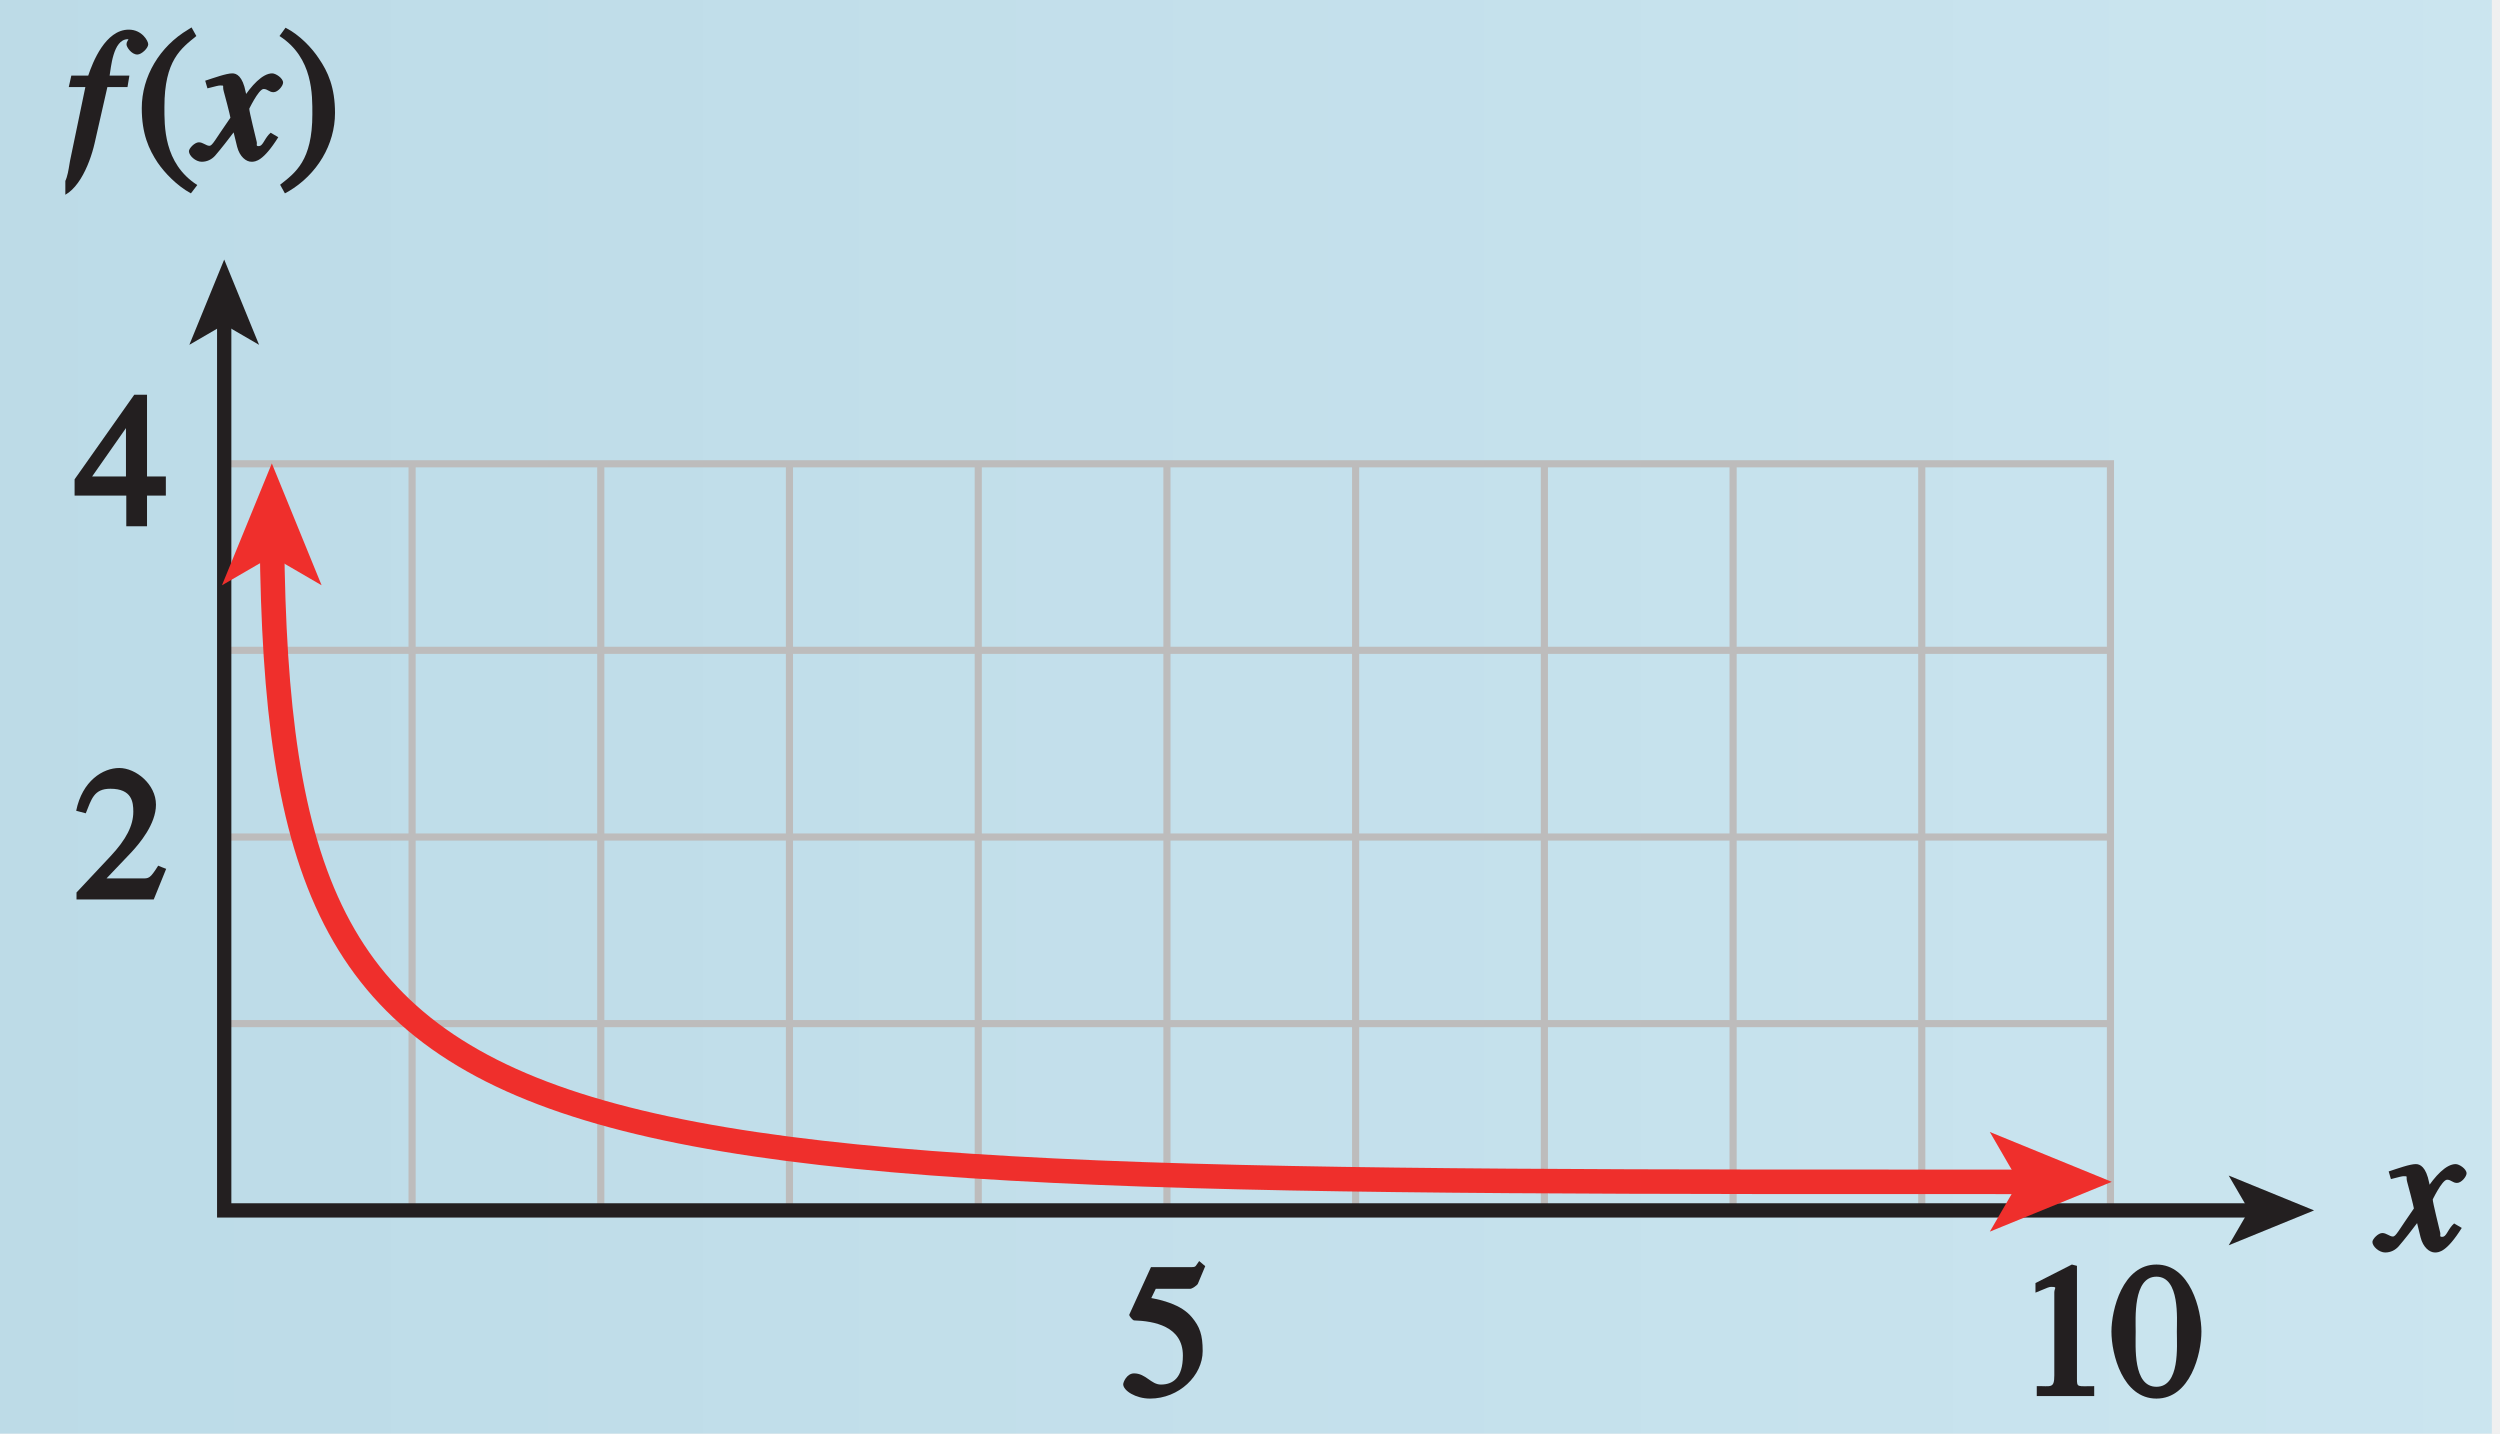
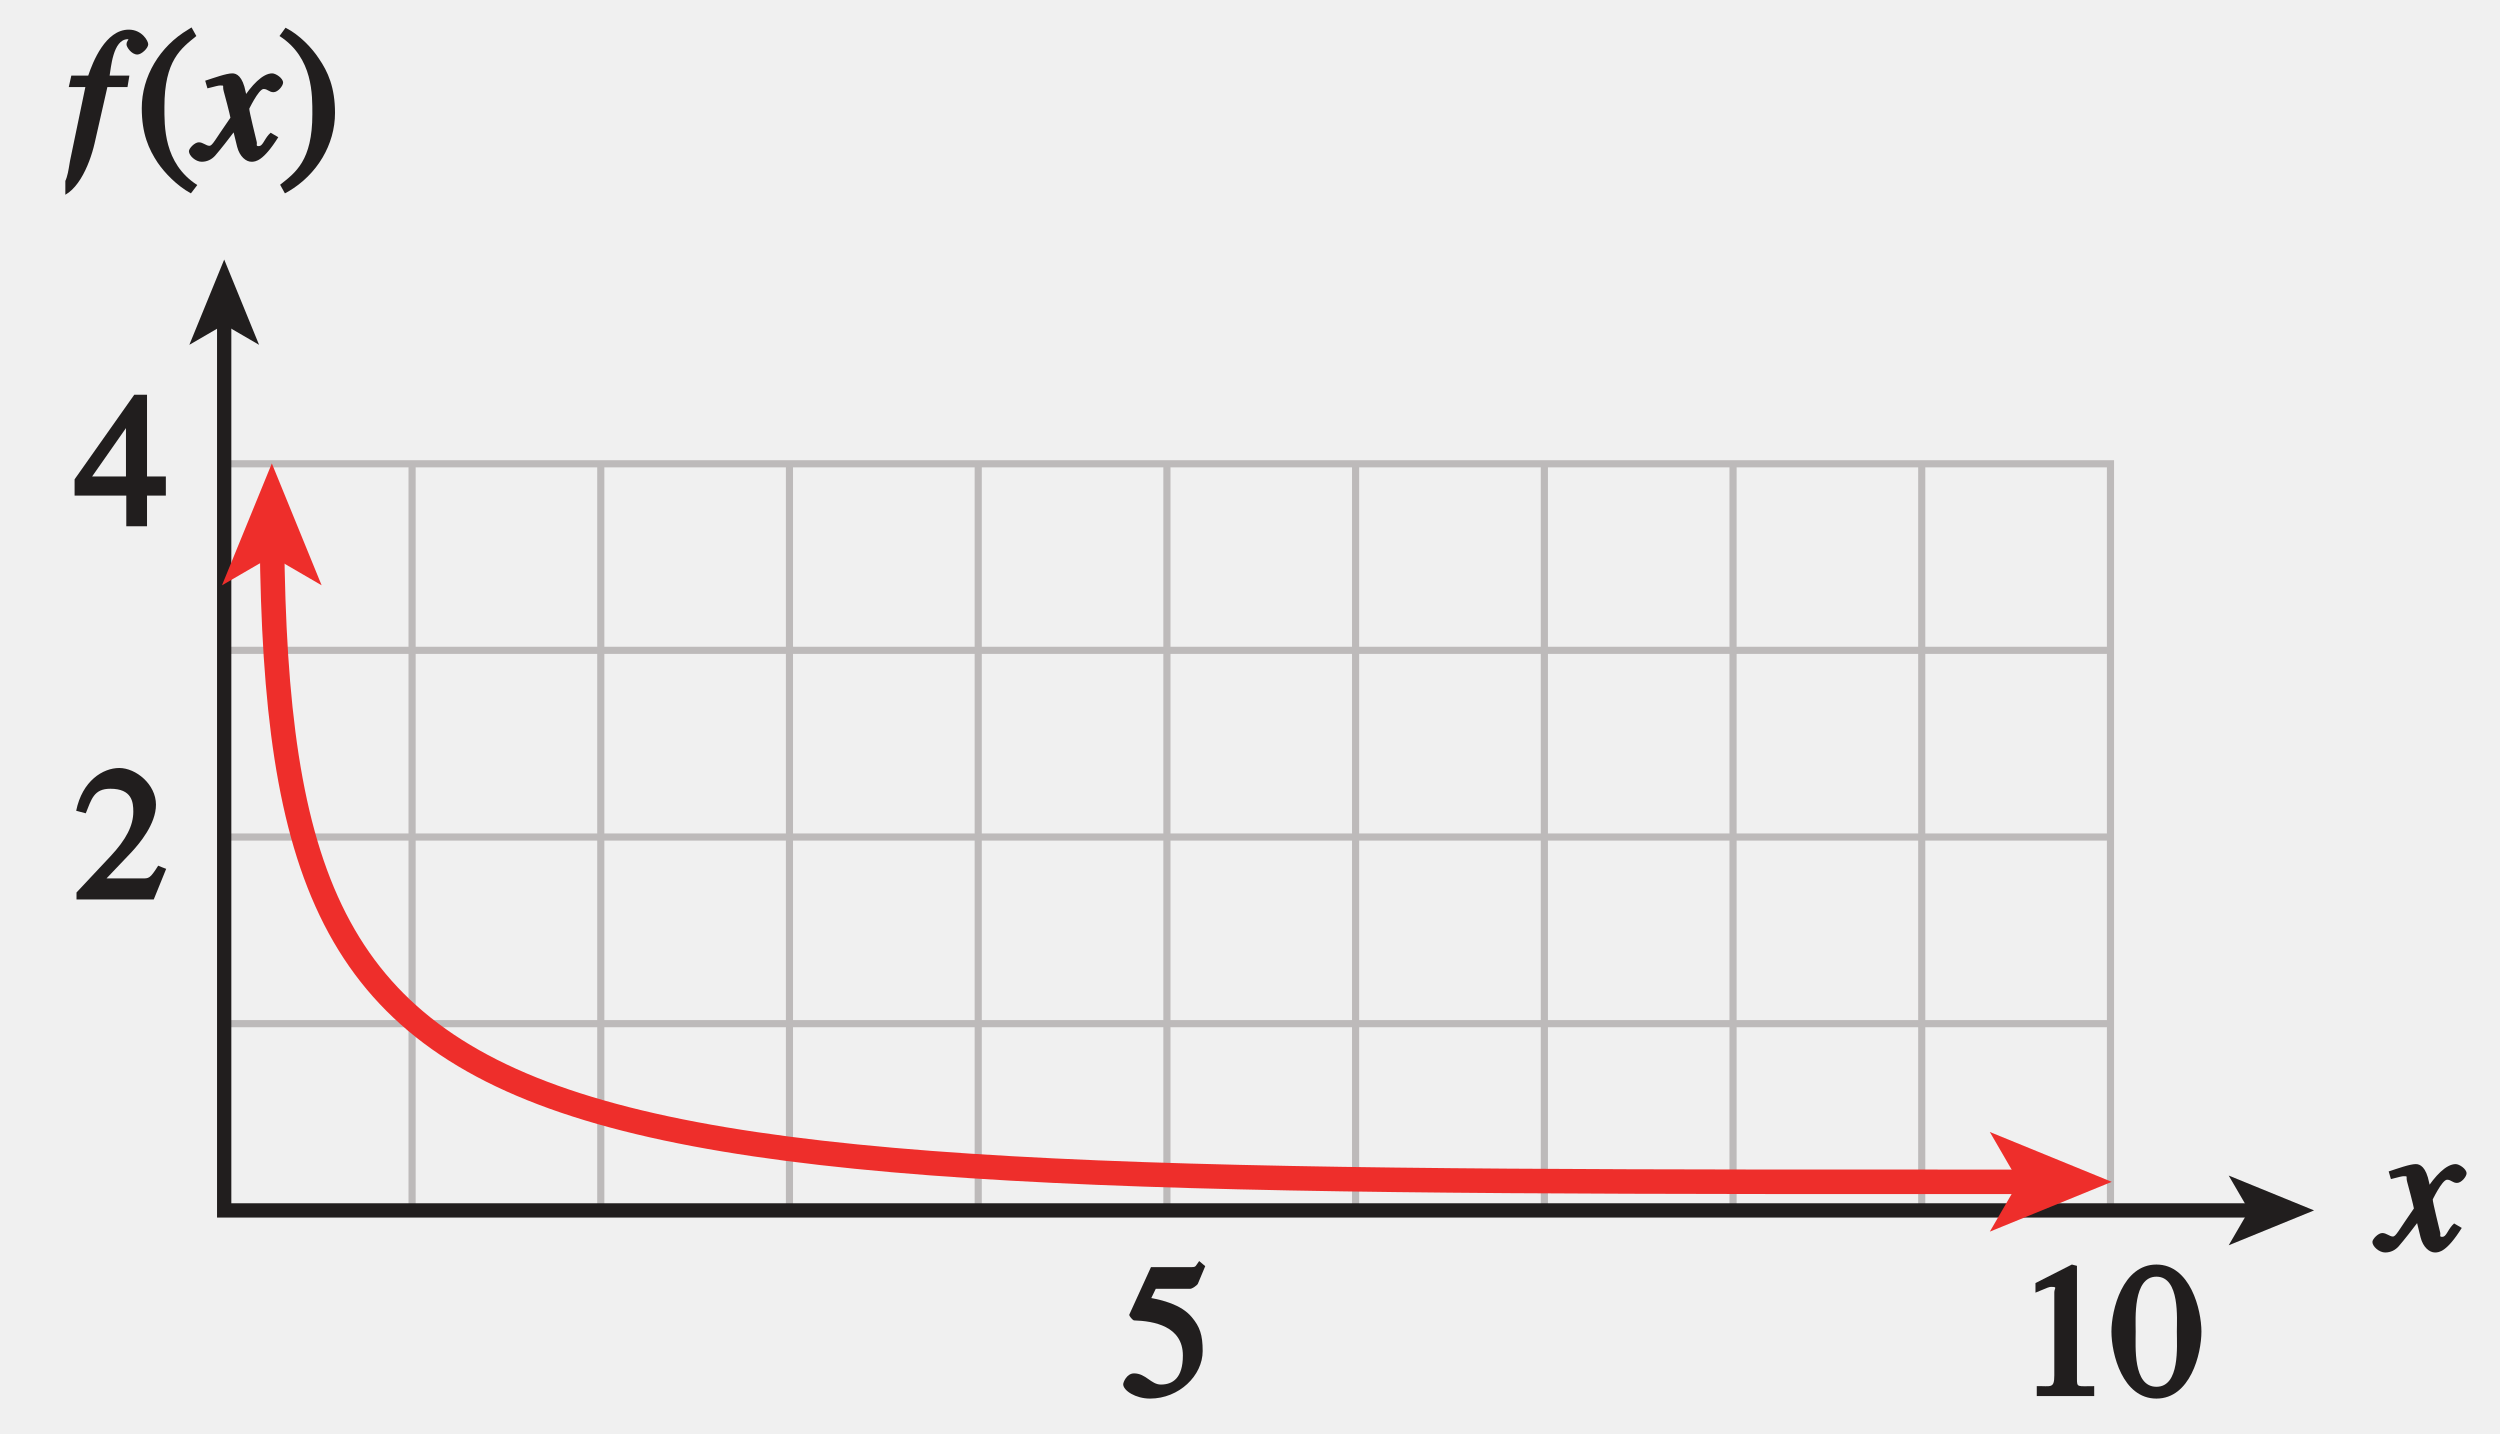
- <svg xmlns="http://www.w3.org/2000/svg" xmlns:xlink="http://www.w3.org/1999/xlink" width="122.4pt" height="70.186pt" viewBox="0 0 122.4 70.186" version="1.1">
-   <defs>
-     <g>
+ <svg xmlns="http://www.w3.org/2000/svg" xmlns:xlink="http://www.w3.org/1999/xlink" width="122.4pt" height="70.186pt" viewBox="0 0 122.4 70.186" version="1.1" id="svg2">
+   <defs id="defs4">
+     <g id="g6">
      <symbol overflow="visible" id="glyph0-0">
-         <path style="stroke:none;" d="" />
+         <path style="stroke:none;" d="" id="path9" />
      </symbol>
      <symbol overflow="visible" id="glyph0-1">
-         <path style="stroke:none;" d="M 0.312 -3.562 L 0.906 -3.562 L 0.156 0.047 C 0.078 0.406 0.031 1.406 -0.547 1.406 C -0.656 1.406 -0.547 1.469 -0.547 1.391 C -0.547 1.297 -0.469 1.297 -0.469 1.141 C -0.469 0.922 -0.875 0.672 -1 0.672 C -1.328 0.688 -1.5 1.172 -1.5 1.203 C -1.453 1.609 -0.906 1.859 -0.625 1.859 C 0.438 1.859 1.109 0.281 1.359 -0.812 L 1.984 -3.562 L 2.969 -3.562 L 3.062 -4.125 L 2.094 -4.125 C 2.156 -4.453 2.25 -5.906 2.984 -5.906 C 3.109 -5.906 3.016 -6 3.016 -5.938 C 3.016 -5.828 2.922 -5.828 2.922 -5.641 C 2.922 -5.531 3.156 -5.156 3.453 -5.156 C 3.656 -5.156 3.984 -5.469 3.984 -5.656 C 3.984 -5.828 3.672 -6.375 3.031 -6.375 C 1.891 -6.375 1.266 -4.781 1.047 -4.125 L 0.219 -4.125 L 0.094 -3.562 Z M 0.312 -3.562 " />
+         <path style="stroke:none;" d="M 0.312 -3.562 L 0.906 -3.562 L 0.156 0.047 C 0.078 0.406 0.031 1.406 -0.547 1.406 C -0.656 1.406 -0.547 1.469 -0.547 1.391 C -0.547 1.297 -0.469 1.297 -0.469 1.141 C -0.469 0.922 -0.875 0.672 -1 0.672 C -1.328 0.688 -1.5 1.172 -1.5 1.203 C -1.453 1.609 -0.906 1.859 -0.625 1.859 C 0.438 1.859 1.109 0.281 1.359 -0.812 L 1.984 -3.562 L 2.969 -3.562 L 3.062 -4.125 L 2.094 -4.125 C 2.156 -4.453 2.25 -5.906 2.984 -5.906 C 3.109 -5.906 3.016 -6 3.016 -5.938 C 3.016 -5.828 2.922 -5.828 2.922 -5.641 C 2.922 -5.531 3.156 -5.156 3.453 -5.156 C 3.656 -5.156 3.984 -5.469 3.984 -5.656 C 3.984 -5.828 3.672 -6.375 3.031 -6.375 C 1.891 -6.375 1.266 -4.781 1.047 -4.125 L 0.219 -4.125 L 0.094 -3.562 Z M 0.312 -3.562 " id="path12" />
      </symbol>
      <symbol overflow="visible" id="glyph0-2">
-         <path style="stroke:none;" d="M 3.484 -1.234 C 3.25 -0.969 3.188 -0.672 3 -0.672 C 2.828 -0.672 2.938 -0.75 2.891 -0.906 C 2.844 -1.125 2.531 -2.344 2.531 -2.516 L 2.484 -2.406 C 2.484 -2.406 2.984 -3.469 3.234 -3.469 C 3.438 -3.469 3.5 -3.312 3.719 -3.312 C 3.938 -3.312 4.188 -3.625 4.188 -3.781 C 4.188 -4 3.828 -4.234 3.656 -4.234 C 3.188 -4.234 2.641 -3.656 2.172 -2.922 L 2.469 -2.812 L 2.359 -3.312 C 2.203 -4.109 1.906 -4.234 1.703 -4.234 C 1.406 -4.234 0.812 -4.016 0.375 -3.875 L 0.484 -3.5 C 0.906 -3.609 1.031 -3.641 1.109 -3.641 C 1.344 -3.641 1.203 -3.641 1.281 -3.359 C 1.297 -3.328 1.609 -2.125 1.609 -2.062 C 0.844 -0.969 0.734 -0.688 0.578 -0.688 C 0.422 -0.688 0.266 -0.859 0.062 -0.859 C -0.141 -0.859 -0.422 -0.562 -0.422 -0.422 C -0.422 -0.203 -0.094 0.094 0.203 0.094 C 0.484 0.094 0.703 -0.031 0.859 -0.203 C 1.156 -0.547 1.531 -1.031 1.766 -1.344 L 1.938 -0.641 C 2.062 -0.156 2.375 0.094 2.641 0.094 C 2.844 0.094 3.219 0.062 3.953 -1.109 L 3.578 -1.328 Z M 3.484 -1.234 " />
+         <path style="stroke:none;" d="M 3.484 -1.234 C 3.25 -0.969 3.188 -0.672 3 -0.672 C 2.828 -0.672 2.938 -0.75 2.891 -0.906 C 2.844 -1.125 2.531 -2.344 2.531 -2.516 L 2.484 -2.406 C 2.484 -2.406 2.984 -3.469 3.234 -3.469 C 3.438 -3.469 3.5 -3.312 3.719 -3.312 C 3.938 -3.312 4.188 -3.625 4.188 -3.781 C 4.188 -4 3.828 -4.234 3.656 -4.234 C 3.188 -4.234 2.641 -3.656 2.172 -2.922 L 2.469 -2.812 L 2.359 -3.312 C 2.203 -4.109 1.906 -4.234 1.703 -4.234 C 1.406 -4.234 0.812 -4.016 0.375 -3.875 L 0.484 -3.5 C 0.906 -3.609 1.031 -3.641 1.109 -3.641 C 1.344 -3.641 1.203 -3.641 1.281 -3.359 C 1.297 -3.328 1.609 -2.125 1.609 -2.062 C 0.844 -0.969 0.734 -0.688 0.578 -0.688 C 0.422 -0.688 0.266 -0.859 0.062 -0.859 C -0.141 -0.859 -0.422 -0.562 -0.422 -0.422 C -0.422 -0.203 -0.094 0.094 0.203 0.094 C 0.484 0.094 0.703 -0.031 0.859 -0.203 C 1.156 -0.547 1.531 -1.031 1.766 -1.344 L 1.938 -0.641 C 2.062 -0.156 2.375 0.094 2.641 0.094 C 2.844 0.094 3.219 0.062 3.953 -1.109 L 3.578 -1.328 Z M 3.484 -1.234 " id="path15" />
      </symbol>
      <symbol overflow="visible" id="glyph1-0">
-         <path style="stroke:none;" d="" />
+         <path style="stroke:none;" d="" id="path18" />
      </symbol>
      <symbol overflow="visible" id="glyph1-1">
-         <path style="stroke:none;" d="M 2.531 -6.375 C 1.141 -5.547 0.266 -4.078 0.266 -2.531 C 0.266 -1.281 0.609 -0.516 1.047 0.141 C 1.391 0.641 1.984 1.266 2.672 1.641 L 2.984 1.234 C 1.328 0.172 1.375 -1.672 1.375 -2.594 C 1.375 -4.875 2.188 -5.453 2.938 -6.062 L 2.703 -6.484 Z M 2.531 -6.375 " />
+         <path style="stroke:none;" d="M 2.531 -6.375 C 1.141 -5.547 0.266 -4.078 0.266 -2.531 C 0.266 -1.281 0.609 -0.516 1.047 0.141 C 1.391 0.641 1.984 1.266 2.672 1.641 L 2.984 1.234 C 1.328 0.172 1.375 -1.672 1.375 -2.594 C 1.375 -4.875 2.188 -5.453 2.938 -6.062 L 2.703 -6.484 Z M 2.531 -6.375 " id="path21" />
      </symbol>
      <symbol overflow="visible" id="glyph1-2">
-         <path style="stroke:none;" d="M 0.453 1.547 C 1.859 0.719 2.734 -0.75 2.734 -2.297 C 2.734 -3.547 2.391 -4.312 1.938 -4.969 C 1.609 -5.469 1.016 -6.109 0.312 -6.469 L 0.016 -6.062 C 1.672 -5 1.625 -3.156 1.625 -2.234 C 1.625 0.047 0.797 0.625 0.047 1.219 L 0.281 1.641 Z M 0.453 1.547 " />
+         <path style="stroke:none;" d="M 0.453 1.547 C 1.859 0.719 2.734 -0.75 2.734 -2.297 C 2.734 -3.547 2.391 -4.312 1.938 -4.969 C 1.609 -5.469 1.016 -6.109 0.312 -6.469 L 0.016 -6.062 C 1.672 -5 1.625 -3.156 1.625 -2.234 C 1.625 0.047 0.797 0.625 0.047 1.219 L 0.281 1.641 Z M 0.453 1.547 " id="path24" />
      </symbol>
      <symbol overflow="visible" id="glyph1-3">
-         <path style="stroke:none;" d="M 4.25 -2.438 L 3.484 -2.438 L 3.484 -6.438 L 2.859 -6.438 L -0.062 -2.297 L -0.062 -1.5 L 2.469 -1.5 L 2.469 0 L 3.484 0 L 3.484 -1.5 L 4.406 -1.5 L 4.406 -2.438 Z M 2.625 -2.438 L 0.797 -2.438 L 2.688 -5.141 L 2.453 -5.141 L 2.453 -2.438 Z M 2.625 -2.438 " />
+         <path style="stroke:none;" d="M 4.25 -2.438 L 3.484 -2.438 L 3.484 -6.438 L 2.859 -6.438 L -0.062 -2.297 L -0.062 -1.5 L 2.469 -1.5 L 2.469 0 L 3.484 0 L 3.484 -1.5 L 4.406 -1.5 L 4.406 -2.438 Z M 2.625 -2.438 L 0.797 -2.438 L 2.688 -5.141 L 2.453 -5.141 L 2.453 -2.438 Z M 2.625 -2.438 " id="path27" />
      </symbol>
      <symbol overflow="visible" id="glyph1-4">
-         <path style="stroke:none;" d="M 4.281 -1.578 L 4.094 -1.656 C 3.688 -1.016 3.641 -1.031 3.297 -1.031 L 1.562 -1.031 L 2.781 -2.312 C 3.172 -2.734 3.984 -3.688 3.984 -4.641 C 3.984 -5.641 3 -6.438 2.188 -6.438 C 1.391 -6.438 0.375 -5.812 0.078 -4.344 L 0.547 -4.219 C 0.828 -4.906 0.938 -5.422 1.75 -5.422 C 2.812 -5.422 2.875 -4.766 2.875 -4.297 C 2.875 -3.625 2.531 -2.938 1.75 -2.109 L 0.094 -0.344 L 0.094 0 L 3.875 0 L 4.484 -1.5 Z M 4.281 -1.578 " />
+         <path style="stroke:none;" d="M 4.281 -1.578 L 4.094 -1.656 C 3.688 -1.016 3.641 -1.031 3.297 -1.031 L 1.562 -1.031 L 2.781 -2.312 C 3.172 -2.734 3.984 -3.688 3.984 -4.641 C 3.984 -5.641 3 -6.438 2.188 -6.438 C 1.391 -6.438 0.375 -5.812 0.078 -4.344 L 0.547 -4.219 C 0.828 -4.906 0.938 -5.422 1.75 -5.422 C 2.812 -5.422 2.875 -4.766 2.875 -4.297 C 2.875 -3.625 2.531 -2.938 1.75 -2.109 L 0.094 -0.344 L 0.094 0 L 3.875 0 L 4.484 -1.5 Z M 4.281 -1.578 " id="path30" />
      </symbol>
      <symbol overflow="visible" id="glyph1-5">
-         <path style="stroke:none;" d="M 1.062 0 L 3.703 0 L 3.703 -0.484 C 2.875 -0.484 2.859 -0.406 2.859 -0.844 L 2.859 -6.375 L 2.609 -6.438 L 0.828 -5.531 L 0.828 -5.062 C 1.5 -5.344 1.5 -5.344 1.609 -5.344 C 1.922 -5.344 1.75 -5.281 1.75 -5.078 L 1.75 -1.016 C 1.75 -0.344 1.578 -0.5 0.891 -0.484 L 0.891 0 Z M 1.062 0 " />
+         <path style="stroke:none;" d="M 1.062 0 L 3.703 0 L 3.703 -0.484 C 2.875 -0.484 2.859 -0.406 2.859 -0.844 L 2.859 -6.375 L 2.609 -6.438 L 0.828 -5.531 L 0.828 -5.062 C 1.5 -5.344 1.5 -5.344 1.609 -5.344 C 1.922 -5.344 1.75 -5.281 1.75 -5.078 L 1.75 -1.016 C 1.75 -0.344 1.578 -0.5 0.891 -0.484 L 0.891 0 Z M 1.062 0 " id="path33" />
      </symbol>
      <symbol overflow="visible" id="glyph1-6">
-         <path style="stroke:none;" d="M 2.25 -5.844 C 3.406 -5.844 3.25 -3.766 3.25 -3.156 C 3.25 -2.438 3.406 -0.453 2.25 -0.453 C 1.094 -0.453 1.234 -2.422 1.234 -3.156 C 1.234 -3.766 1.094 -5.844 2.25 -5.844 Z M 2.25 -6.438 C 0.594 -6.438 0.047 -4.219 0.047 -3.156 C 0.047 -2.062 0.594 0.125 2.25 0.125 C 3.906 0.125 4.453 -2.062 4.453 -3.156 C 4.453 -4.219 3.906 -6.438 2.25 -6.438 Z M 2.25 -6.438 " />
+         <path style="stroke:none;" d="M 2.25 -5.844 C 3.406 -5.844 3.25 -3.766 3.25 -3.156 C 3.25 -2.438 3.406 -0.453 2.25 -0.453 C 1.094 -0.453 1.234 -2.422 1.234 -3.156 C 1.234 -3.766 1.094 -5.844 2.25 -5.844 Z M 2.25 -6.438 C 0.594 -6.438 0.047 -4.219 0.047 -3.156 C 0.047 -2.062 0.594 0.125 2.25 0.125 C 3.906 0.125 4.453 -2.062 4.453 -3.156 C 4.453 -4.219 3.906 -6.438 2.25 -6.438 Z M 2.25 -6.438 " id="path36" />
      </symbol>
      <symbol overflow="visible" id="glyph1-7">
-         <path style="stroke:none;" d="M 1.625 -5.25 L 3.391 -5.25 C 3.484 -5.25 3.734 -5.422 3.766 -5.5 L 4.125 -6.359 L 3.828 -6.609 C 3.641 -6.359 3.688 -6.312 3.453 -6.312 L 1.469 -6.312 L 0.406 -3.984 C 0.391 -3.922 0.578 -3.703 0.641 -3.703 C 1.609 -3.672 3.031 -3.422 3.031 -1.984 C 3.031 -0.875 2.531 -0.562 1.953 -0.562 C 1.469 -0.562 1.219 -1.109 0.641 -1.109 C 0.281 -1.109 0.109 -0.672 0.109 -0.578 C 0.109 -0.266 0.719 0.125 1.422 0.125 C 2.844 0.125 4 -1 4 -2.203 C 4 -3 3.859 -3.391 3.469 -3.859 C 2.938 -4.5 1.969 -4.703 1.484 -4.797 L 1.703 -5.25 Z M 1.625 -5.25 " />
+         <path style="stroke:none;" d="M 1.625 -5.25 L 3.391 -5.25 C 3.484 -5.25 3.734 -5.422 3.766 -5.5 L 4.125 -6.359 L 3.828 -6.609 C 3.641 -6.359 3.688 -6.312 3.453 -6.312 L 1.469 -6.312 L 0.406 -3.984 C 0.391 -3.922 0.578 -3.703 0.641 -3.703 C 1.609 -3.672 3.031 -3.422 3.031 -1.984 C 3.031 -0.875 2.531 -0.562 1.953 -0.562 C 1.469 -0.562 1.219 -1.109 0.641 -1.109 C 0.281 -1.109 0.109 -0.672 0.109 -0.578 C 0.109 -0.266 0.719 0.125 1.422 0.125 C 2.844 0.125 4 -1 4 -2.203 C 4 -3 3.859 -3.391 3.469 -3.859 C 2.938 -4.5 1.969 -4.703 1.484 -4.797 L 1.703 -5.25 Z M 1.625 -5.25 " id="path39" />
      </symbol>
    </g>
    <clipPath id="clip1">
-       <path d="M 0 0 L 122 0 L 122 70.188 L 0 70.188 Z M 0 0 " />
+       <path d="M 0 0 L 122 0 L 122 70.188 L 0 70.188 Z M 0 0 " id="path42" />
    </clipPath>
    <linearGradient id="linear0" gradientUnits="userSpaceOnUse" x1="15.77" y1="128" x2="102.327" y2="128" gradientTransform="matrix(1.4141,0,0,1.0937,-22.3,-122.9283)">
-       <stop offset="0" style="stop-color:rgb(74.091%,85.994%,90.721%);stop-opacity:1;" />
-       <stop offset="0.062" style="stop-color:rgb(74.26%,86.113%,90.817%);stop-opacity:1;" />
-       <stop offset="0.125" style="stop-color:rgb(74.603%,86.353%,91.011%);stop-opacity:1;" />
-       <stop offset="0.188" style="stop-color:rgb(74.945%,86.589%,91.205%);stop-opacity:1;" />
-       <stop offset="0.25" style="stop-color:rgb(75.29%,86.829%,91.399%);stop-opacity:1;" />
-       <stop offset="0.312" style="stop-color:rgb(75.633%,87.067%,91.591%);stop-opacity:1;" />
-       <stop offset="0.375" style="stop-color:rgb(75.98%,87.306%,91.786%);stop-opacity:1;" />
-       <stop offset="0.438" style="stop-color:rgb(76.324%,87.546%,91.978%);stop-opacity:1;" />
-       <stop offset="0.5" style="stop-color:rgb(76.672%,87.785%,92.174%);stop-opacity:1;" />
-       <stop offset="0.562" style="stop-color:rgb(77.019%,88.025%,92.366%);stop-opacity:1;" />
-       <stop offset="0.625" style="stop-color:rgb(77.368%,88.264%,92.561%);stop-opacity:1;" />
-       <stop offset="0.688" style="stop-color:rgb(77.715%,88.504%,92.755%);stop-opacity:1;" />
-       <stop offset="0.75" style="stop-color:rgb(78.065%,88.745%,92.947%);stop-opacity:1;" />
-       <stop offset="0.812" style="stop-color:rgb(78.415%,88.986%,93.143%);stop-opacity:1;" />
-       <stop offset="0.875" style="stop-color:rgb(78.766%,89.226%,93.336%);stop-opacity:1;" />
-       <stop offset="0.938" style="stop-color:rgb(79.118%,89.467%,93.532%);stop-opacity:1;" />
-       <stop offset="1" style="stop-color:rgb(79.471%,89.708%,93.726%);stop-opacity:1;" />
+       <stop offset="0" style="stop-color:rgb(74.091%,85.994%,90.721%);stop-opacity:1;" id="stop45" />
+       <stop offset="0.062" style="stop-color:rgb(74.26%,86.113%,90.817%);stop-opacity:1;" id="stop47" />
+       <stop offset="0.125" style="stop-color:rgb(74.603%,86.353%,91.011%);stop-opacity:1;" id="stop49" />
+       <stop offset="0.188" style="stop-color:rgb(74.945%,86.589%,91.205%);stop-opacity:1;" id="stop51" />
+       <stop offset="0.25" style="stop-color:rgb(75.29%,86.829%,91.399%);stop-opacity:1;" id="stop53" />
+       <stop offset="0.312" style="stop-color:rgb(75.633%,87.067%,91.591%);stop-opacity:1;" id="stop55" />
+       <stop offset="0.375" style="stop-color:rgb(75.98%,87.306%,91.786%);stop-opacity:1;" id="stop57" />
+       <stop offset="0.438" style="stop-color:rgb(76.324%,87.546%,91.978%);stop-opacity:1;" id="stop59" />
+       <stop offset="0.5" style="stop-color:rgb(76.672%,87.785%,92.174%);stop-opacity:1;" id="stop61" />
+       <stop offset="0.562" style="stop-color:rgb(77.019%,88.025%,92.366%);stop-opacity:1;" id="stop63" />
+       <stop offset="0.625" style="stop-color:rgb(77.368%,88.264%,92.561%);stop-opacity:1;" id="stop65" />
+       <stop offset="0.688" style="stop-color:rgb(77.715%,88.504%,92.755%);stop-opacity:1;" id="stop67" />
+       <stop offset="0.75" style="stop-color:rgb(78.065%,88.745%,92.947%);stop-opacity:1;" id="stop69" />
+       <stop offset="0.812" style="stop-color:rgb(78.415%,88.986%,93.143%);stop-opacity:1;" id="stop71" />
+       <stop offset="0.875" style="stop-color:rgb(78.766%,89.226%,93.336%);stop-opacity:1;" id="stop73" />
+       <stop offset="0.938" style="stop-color:rgb(79.118%,89.467%,93.532%);stop-opacity:1;" id="stop75" />
+       <stop offset="1" style="stop-color:rgb(79.471%,89.708%,93.726%);stop-opacity:1;" id="stop77" />
    </linearGradient>
    <clipPath id="clip2">
-       <path d="M 3.199 1 L 8 1 L 8 10 L 3.199 10 Z M 3.199 1 " />
+       <path d="M 3.199 1 L 8 1 L 8 10 L 3.199 10 Z M 3.199 1 " id="path80" />
    </clipPath>
    <clipPath id="clip3">
-       <path d="M 3.199 19 L 9 19 L 9 26 L 3.199 26 Z M 3.199 19 " />
+       <path d="M 3.199 19 L 9 19 L 9 26 L 3.199 26 Z M 3.199 19 " id="path83" />
    </clipPath>
    <clipPath id="clip4">
-       <path d="M 3.199 37 L 9 37 L 9 45 L 3.199 45 Z M 3.199 37 " />
+       <path d="M 3.199 37 L 9 37 L 9 45 L 3.199 45 Z M 3.199 37 " id="path86" />
    </clipPath>
    <clipPath id="clip5">
-       <path d="M 0 0 L 122.398 0 L 122.398 70.188 L 0 70.188 Z M 0 0 " />
+       <path d="M 0 0 L 122.398 0 L 122.398 70.188 L 0 70.188 Z M 0 0 " id="path89" />
    </clipPath>
  </defs>
-   <g id="surface1">
-     <g clip-path="url(#clip1)" clip-rule="nonzero">
-       <path style=" stroke:none;fill-rule:nonzero;fill:url(#linear0);" d="M 0 0 L 0 70.188 L 122.398 70.188 L 122.398 0 Z M 0 0 " />
-     </g>
-     <g clip-path="url(#clip2)" clip-rule="nonzero">
-       <g style="fill:rgb(13.73%,12.16%,12.549%);fill-opacity:1;">
-         <use xlink:href="#glyph0-1" x="3.273" y="7.826" />
-       </g>
-     </g>
-     <g style="fill:rgb(13.73%,12.16%,12.549%);fill-opacity:1;">
-       <use xlink:href="#glyph1-1" x="6.675" y="7.826" />
-     </g>
-     <g style="fill:rgb(13.73%,12.16%,12.549%);fill-opacity:1;">
-       <use xlink:href="#glyph0-2" x="9.672" y="7.826" />
-     </g>
-     <g style="fill:rgb(13.73%,12.16%,12.549%);fill-opacity:1;">
-       <use xlink:href="#glyph1-2" x="13.668" y="7.826" />
-     </g>
-     <g style="fill:rgb(13.73%,12.16%,12.549%);fill-opacity:1;">
-       <use xlink:href="#glyph0-2" x="116.575" y="61.228" />
-     </g>
-     <g clip-path="url(#clip3)" clip-rule="nonzero">
-       <g style="fill:rgb(13.73%,12.16%,12.549%);fill-opacity:1;">
-         <use xlink:href="#glyph1-3" x="3.714" y="25.765" />
-       </g>
-     </g>
-     <g clip-path="url(#clip4)" clip-rule="nonzero">
-       <g style="fill:rgb(13.73%,12.16%,12.549%);fill-opacity:1;">
-         <use xlink:href="#glyph1-4" x="3.652" y="44.039" />
-       </g>
-     </g>
-     <g style="fill:rgb(13.73%,12.16%,12.549%);fill-opacity:1;">
-       <use xlink:href="#glyph1-5" x="98.829" y="68.35" />
-       <use xlink:href="#glyph1-6" x="103.329" y="68.35" />
-     </g>
-     <g style="fill:rgb(13.73%,12.16%,12.549%);fill-opacity:1;">
-       <use xlink:href="#glyph1-7" x="54.883" y="68.35" />
-     </g>
-     <path style="fill:none;stroke-width:0.35;stroke-linecap:butt;stroke-linejoin:miter;stroke:rgb(74.12%,73.648%,73.766%);stroke-opacity:1;stroke-miterlimit:4;" d="M 291.738 583.265 L 384.128 583.265 L 384.128 546.718 L 291.738 546.718 Z M 300.976 546.718 L 300.976 583.265 M 310.214 546.718 L 310.214 583.265 M 319.452 546.718 L 319.452 583.265 M 328.695 546.718 L 328.695 583.265 M 337.933 546.718 L 337.933 583.265 M 347.171 546.718 L 347.171 583.265 M 356.413 546.718 L 356.413 583.265 M 365.652 546.718 L 365.652 583.265 M 374.89 546.718 L 374.89 583.265 M 291.738 574.132 L 384.128 574.132 M 291.738 564.991 L 384.128 564.991 M 291.738 555.855 L 384.128 555.855 " transform="matrix(1,0,0,-1,-280.8,605.9717)" />
-     <path style="fill:none;stroke-width:0.7;stroke-linecap:butt;stroke-linejoin:miter;stroke:rgb(13.73%,12.16%,12.549%);stroke-opacity:1;stroke-miterlimit:4;" d="M 391.128 546.71 L 291.777 546.71 L 291.777 590.3 " transform="matrix(1,0,0,-1,-280.8,605.9717)" />
-     <path style=" stroke:none;fill-rule:nonzero;fill:rgb(13.73%,12.16%,12.549%);fill-opacity:1;" d="M 10.977 12.707 L 12.684 16.883 L 10.977 15.891 L 9.27 16.883 L 10.977 12.707 " />
-     <path style=" stroke:none;fill-rule:nonzero;fill:rgb(13.73%,12.16%,12.549%);fill-opacity:1;" d="M 113.297 59.262 L 109.117 60.969 L 110.109 59.262 L 109.117 57.555 L 113.297 59.262 " />
-     <path style="fill:none;stroke-width:1.2;stroke-linecap:butt;stroke-linejoin:miter;stroke:rgb(93.61%,18.434%,17.378%);stroke-opacity:1;stroke-miterlimit:4;" d="M 294.109 581.093 C 294.109 547.659 303.605 548.108 380.425 548.108 " transform="matrix(1,0,0,-1,-280.8,605.9717)" />
-     <path style=" stroke:none;fill-rule:nonzero;fill:rgb(93.61%,18.434%,17.378%);fill-opacity:1;" d="M 103.391 57.863 L 97.422 60.301 L 98.836 57.863 L 97.422 55.422 L 103.391 57.863 " />
-     <path style=" stroke:none;fill-rule:nonzero;fill:rgb(93.61%,18.434%,17.378%);fill-opacity:1;" d="M 13.309 22.688 L 15.746 28.656 L 13.309 27.238 L 10.867 28.656 L 13.309 22.688 " />
-     <g clip-path="url(#clip5)" clip-rule="nonzero">
-       <path style="fill:none;stroke-width:0.5;stroke-linecap:butt;stroke-linejoin:miter;stroke:rgb(100%,100%,100%);stroke-opacity:1;stroke-miterlimit:10;" d="M 41.999 803.999 L 41.999 779.999 M -0.001 761.999 L 23.999 761.999 M 653.999 803.999 L 653.999 779.999 M 695.999 761.999 L 671.999 761.999 M 41.999 -0.001 L 41.999 23.999 M -0.001 41.999 L 23.999 41.999 M 653.999 -0.001 L 653.999 23.999 M 695.999 41.999 L 671.999 41.999 " transform="matrix(1,0,0,-1,-280.8,605.9717)" />
-       <path style="fill:none;stroke-width:0.25;stroke-linecap:butt;stroke-linejoin:miter;stroke:rgb(0%,0%,0%);stroke-opacity:1;stroke-miterlimit:10;" d="M 41.999 803.999 L 41.999 779.999 M -0.001 761.999 L 23.999 761.999 M 653.999 803.999 L 653.999 779.999 M 695.999 761.999 L 671.999 761.999 M 41.999 -0.001 L 41.999 23.999 M -0.001 41.999 L 23.999 41.999 M 653.999 -0.001 L 653.999 23.999 M 695.999 41.999 L 671.999 41.999 " transform="matrix(1,0,0,-1,-280.8,605.9717)" />
-       <path style="fill:none;stroke-width:0.5;stroke-linecap:butt;stroke-linejoin:miter;stroke:rgb(100%,100%,100%);stroke-opacity:1;stroke-miterlimit:10;" d="M 323.999 791.999 L 371.999 791.999 M 323.999 11.999 L 371.999 11.999 M 11.999 425.999 L 11.999 377.999 M 683.999 425.999 L 683.999 377.999 M 347.999 803.999 L 347.999 779.999 M 347.999 23.999 L 347.999 -0.001 M -0.001 401.999 L 23.999 401.999 M 671.999 401.999 L 695.999 401.999 M 347.999 791.999 L 353.999 791.999 C 353.999 788.687 351.312 785.999 347.999 785.999 C 344.687 785.999 341.999 788.687 341.999 791.999 C 341.999 795.312 344.687 797.999 347.999 797.999 C 351.312 797.999 353.999 795.312 353.999 791.999 M 347.999 11.999 L 353.999 11.999 C 353.999 8.687 351.312 5.999 347.999 5.999 C 344.687 5.999 341.999 8.687 341.999 11.999 C 341.999 15.312 344.687 17.999 347.999 17.999 C 351.312 17.999 353.999 15.312 353.999 11.999 M 11.999 401.999 L 17.999 401.999 C 17.999 398.687 15.312 395.999 11.999 395.999 C 8.687 395.999 5.999 398.687 5.999 401.999 C 5.999 405.312 8.687 407.999 11.999 407.999 C 15.312 407.999 17.999 405.312 17.999 401.999 M 683.999 401.999 L 689.999 401.999 C 689.999 398.687 687.312 395.999 683.999 395.999 C 680.687 395.999 677.999 398.687 677.999 401.999 C 677.999 405.312 680.687 407.999 683.999 407.999 C 687.312 407.999 689.999 405.312 689.999 401.999 " transform="matrix(1,0,0,-1,-280.8,605.9717)" />
-       <path style="fill:none;stroke-width:0.25;stroke-linecap:butt;stroke-linejoin:miter;stroke:rgb(0%,0%,0%);stroke-opacity:1;stroke-miterlimit:10;" d="M 323.999 791.999 L 371.999 791.999 M 323.999 11.999 L 371.999 11.999 M 11.999 425.999 L 11.999 377.999 M 683.999 425.999 L 683.999 377.999 M 347.999 803.999 L 347.999 779.999 M 347.999 23.999 L 347.999 -0.001 M -0.001 401.999 L 23.999 401.999 M 671.999 401.999 L 695.999 401.999 M 347.999 791.999 L 353.999 791.999 C 353.999 788.687 351.312 785.999 347.999 785.999 C 344.687 785.999 341.999 788.687 341.999 791.999 C 341.999 795.312 344.687 797.999 347.999 797.999 C 351.312 797.999 353.999 795.312 353.999 791.999 M 347.999 11.999 L 353.999 11.999 C 353.999 8.687 351.312 5.999 347.999 5.999 C 344.687 5.999 341.999 8.687 341.999 11.999 C 341.999 15.312 344.687 17.999 347.999 17.999 C 351.312 17.999 353.999 15.312 353.999 11.999 M 11.999 401.999 L 17.999 401.999 C 17.999 398.687 15.312 395.999 11.999 395.999 C 8.687 395.999 5.999 398.687 5.999 401.999 C 5.999 405.312 8.687 407.999 11.999 407.999 C 15.312 407.999 17.999 405.312 17.999 401.999 M 683.999 401.999 L 689.999 401.999 C 689.999 398.687 687.312 395.999 683.999 395.999 C 680.687 395.999 677.999 398.687 677.999 401.999 C 677.999 405.312 680.687 407.999 683.999 407.999 C 687.312 407.999 689.999 405.312 689.999 401.999 " transform="matrix(1,0,0,-1,-280.8,605.9717)" />
+   <g style="clip-rule:nonzero" id="g96" clip-path="url(#clip2)">
+     <g id="g98" style="fill:#211e1e;fill-opacity:1">
+       <use height="100%" width="100%" id="use100" y="7.826" x="3.273" xlink:href="#glyph0-1" />
    </g>
  </g>
+   <g id="g102" style="fill:#211e1e;fill-opacity:1">
+     <use height="100%" width="100%" id="use104" y="7.826" x="6.675" xlink:href="#glyph1-1" />
+   </g>
+   <g id="g106" style="fill:#211e1e;fill-opacity:1">
+     <use height="100%" width="100%" id="use108" y="7.826" x="9.672" xlink:href="#glyph0-2" />
+   </g>
+   <g id="g110" style="fill:#211e1e;fill-opacity:1">
+     <use height="100%" width="100%" id="use112" y="7.826" x="13.668" xlink:href="#glyph1-2" />
+   </g>
+   <g id="g114" style="fill:#211e1e;fill-opacity:1">
+     <use height="100%" width="100%" id="use116" y="61.228" x="116.575" xlink:href="#glyph0-2" />
+   </g>
+   <g style="clip-rule:nonzero" id="g118" clip-path="url(#clip3)">
+     <g id="g120" style="fill:#211e1e;fill-opacity:1">
+       <use height="100%" width="100%" id="use122" y="25.765" x="3.714" xlink:href="#glyph1-3" />
+     </g>
+   </g>
+   <g style="clip-rule:nonzero" id="g124" clip-path="url(#clip4)">
+     <g id="g126" style="fill:#211e1e;fill-opacity:1">
+       <use height="100%" width="100%" id="use128" y="44.039" x="3.652" xlink:href="#glyph1-4" />
+     </g>
+   </g>
+   <g id="g130" style="fill:#211e1e;fill-opacity:1">
+     <use height="100%" width="100%" id="use132" y="68.35" x="98.829" xlink:href="#glyph1-5" />
+     <use height="100%" width="100%" id="use134" y="68.35" x="103.329" xlink:href="#glyph1-6" />
+   </g>
+   <g id="g136" style="fill:#211e1e;fill-opacity:1">
+     <use height="100%" width="100%" id="use138" y="68.35" x="54.883" xlink:href="#glyph1-7" />
+   </g>
+   <path id="path140" d="m 10.938,22.707 92.391,0 0,36.547 -92.391,0 z m 9.238,36.547 0,-36.547 m 9.238,36.547 0,-36.547 m 9.238,36.547 0,-36.547 m 9.242,36.547 0,-36.547 m 9.238,36.547 0,-36.547 m 9.238,36.547 0,-36.547 m 9.242,36.547 0,-36.547 m 9.238,36.547 0,-36.547 m 9.238,36.547 0,-36.547 m -83.152,9.133 92.391,0 m -92.391,9.141 92.391,0 m -92.391,9.137 92.391,0" style="fill:none;stroke:#bdbaba;stroke-width:0.35;stroke-linecap:butt;stroke-linejoin:miter;stroke-miterlimit:4;stroke-opacity:1" />
+   <path id="path142" d="m 110.328,59.262 -99.352,0 0,-43.59" style="fill:none;stroke:#211e1e;stroke-width:0.7;stroke-linecap:butt;stroke-linejoin:miter;stroke-miterlimit:4;stroke-opacity:1" />
+   <path id="path144" d="m 10.977,12.707 1.707,4.176 -1.707,-0.992 -1.707,0.992 1.707,-4.176" style="fill:#211e1e;fill-opacity:1;fill-rule:nonzero;stroke:none" />
+   <path id="path146" d="m 113.297,59.262 -4.18,1.707 0.992,-1.707 -0.992,-1.707 4.18,1.707" style="fill:#211e1e;fill-opacity:1;fill-rule:nonzero;stroke:none" />
+   <path id="path148" d="m 13.309,24.879 c 0,33.434 9.496,32.984 86.316,32.984" style="fill:none;stroke:#ee2e2b;stroke-width:1.2;stroke-linecap:butt;stroke-linejoin:miter;stroke-miterlimit:4;stroke-opacity:1" />
+   <path id="path150" d="m 103.391,57.863 -5.969,2.438 1.414,-2.438 -1.414,-2.441 5.969,2.441" style="fill:#ee2e2b;fill-opacity:1;fill-rule:nonzero;stroke:none" />
+   <path id="path152" d="m 13.309,22.688 2.438,5.969 -2.438,-1.418 -2.441,1.418 2.441,-5.969" style="fill:#ee2e2b;fill-opacity:1;fill-rule:nonzero;stroke:none" />
+   <g style="clip-rule:nonzero" id="g154" clip-path="url(#clip5)">
+     <path id="path156" transform="matrix(1,0,0,-1,-280.8,605.9717)" d="m 41.999,803.999 0,-24 m -42,-18 24,0 m 630,42 0,-24 m 42,-18 -24,0 M 41.999,-9.5625e-4 l 0,24 m -42,18 24,0 M 653.999,-9.5625e-4 l 0,24 m 42,18 -24,0" style="fill:none;stroke:#ffffff;stroke-width:0.5;stroke-linecap:butt;stroke-linejoin:miter;stroke-miterlimit:10;stroke-opacity:1" />
+     <path id="path158" transform="matrix(1,0,0,-1,-280.8,605.9717)" d="m 41.999,803.999 0,-24 m -42,-18 24,0 m 630,42 0,-24 m 42,-18 -24,0 M 41.999,-9.5625e-4 l 0,24 m -42,18 24,0 M 653.999,-9.5625e-4 l 0,24 m 42,18 -24,0" style="fill:none;stroke:#000000;stroke-width:0.25;stroke-linecap:butt;stroke-linejoin:miter;stroke-miterlimit:10;stroke-opacity:1" />
+     <path id="path160" transform="matrix(1,0,0,-1,-280.8,605.9717)" d="m 323.999,791.999 48,0 m -48,-780 48,0 M 11.999,425.999 l 0,-48 m 672,48 0,-48 m -336,426 0,-24 m 0,-756 0,-24 M -7.8125e-4,401.999 l 24,0 m 648,0 24,0 m -348,390 6,0 c 0,-3.312 -2.688,-6 -6,-6 -3.312,0 -6,2.688 -6,6 0,3.312 2.688,6 6,6 3.312,0 6,-2.688 6,-6 m -6,-780 6,0 c 0,-3.312 -2.688,-6 -6,-6 -3.312,0 -6,2.688 -6,6 0,3.312 2.688,6 6,6 3.312,0 6,-2.688 6,-6 M 11.999,401.999 l 6,0 c 0,-3.312 -2.688,-6 -6,-6 -3.312,0 -6,2.688 -6,6 0,3.312 2.688,6 6,6 3.312,0 6,-2.688 6,-6 m 666,0 6,0 c 0,-3.312 -2.688,-6 -6,-6 -3.312,0 -6,2.688 -6,6 0,3.312 2.688,6 6,6 3.312,0 6,-2.688 6,-6" style="fill:none;stroke:#ffffff;stroke-width:0.5;stroke-linecap:butt;stroke-linejoin:miter;stroke-miterlimit:10;stroke-opacity:1" />
+     <path id="path162" transform="matrix(1,0,0,-1,-280.8,605.9717)" d="m 323.999,791.999 48,0 m -48,-780 48,0 M 11.999,425.999 l 0,-48 m 672,48 0,-48 m -336,426 0,-24 m 0,-756 0,-24 M -7.8125e-4,401.999 l 24,0 m 648,0 24,0 m -348,390 6,0 c 0,-3.312 -2.688,-6 -6,-6 -3.312,0 -6,2.688 -6,6 0,3.312 2.688,6 6,6 3.312,0 6,-2.688 6,-6 m -6,-780 6,0 c 0,-3.312 -2.688,-6 -6,-6 -3.312,0 -6,2.688 -6,6 0,3.312 2.688,6 6,6 3.312,0 6,-2.688 6,-6 M 11.999,401.999 l 6,0 c 0,-3.312 -2.688,-6 -6,-6 -3.312,0 -6,2.688 -6,6 0,3.312 2.688,6 6,6 3.312,0 6,-2.688 6,-6 m 666,0 6,0 c 0,-3.312 -2.688,-6 -6,-6 -3.312,0 -6,2.688 -6,6 0,3.312 2.688,6 6,6 3.312,0 6,-2.688 6,-6" style="fill:none;stroke:#000000;stroke-width:0.25;stroke-linecap:butt;stroke-linejoin:miter;stroke-miterlimit:10;stroke-opacity:1" />
+   </g>
</svg>
